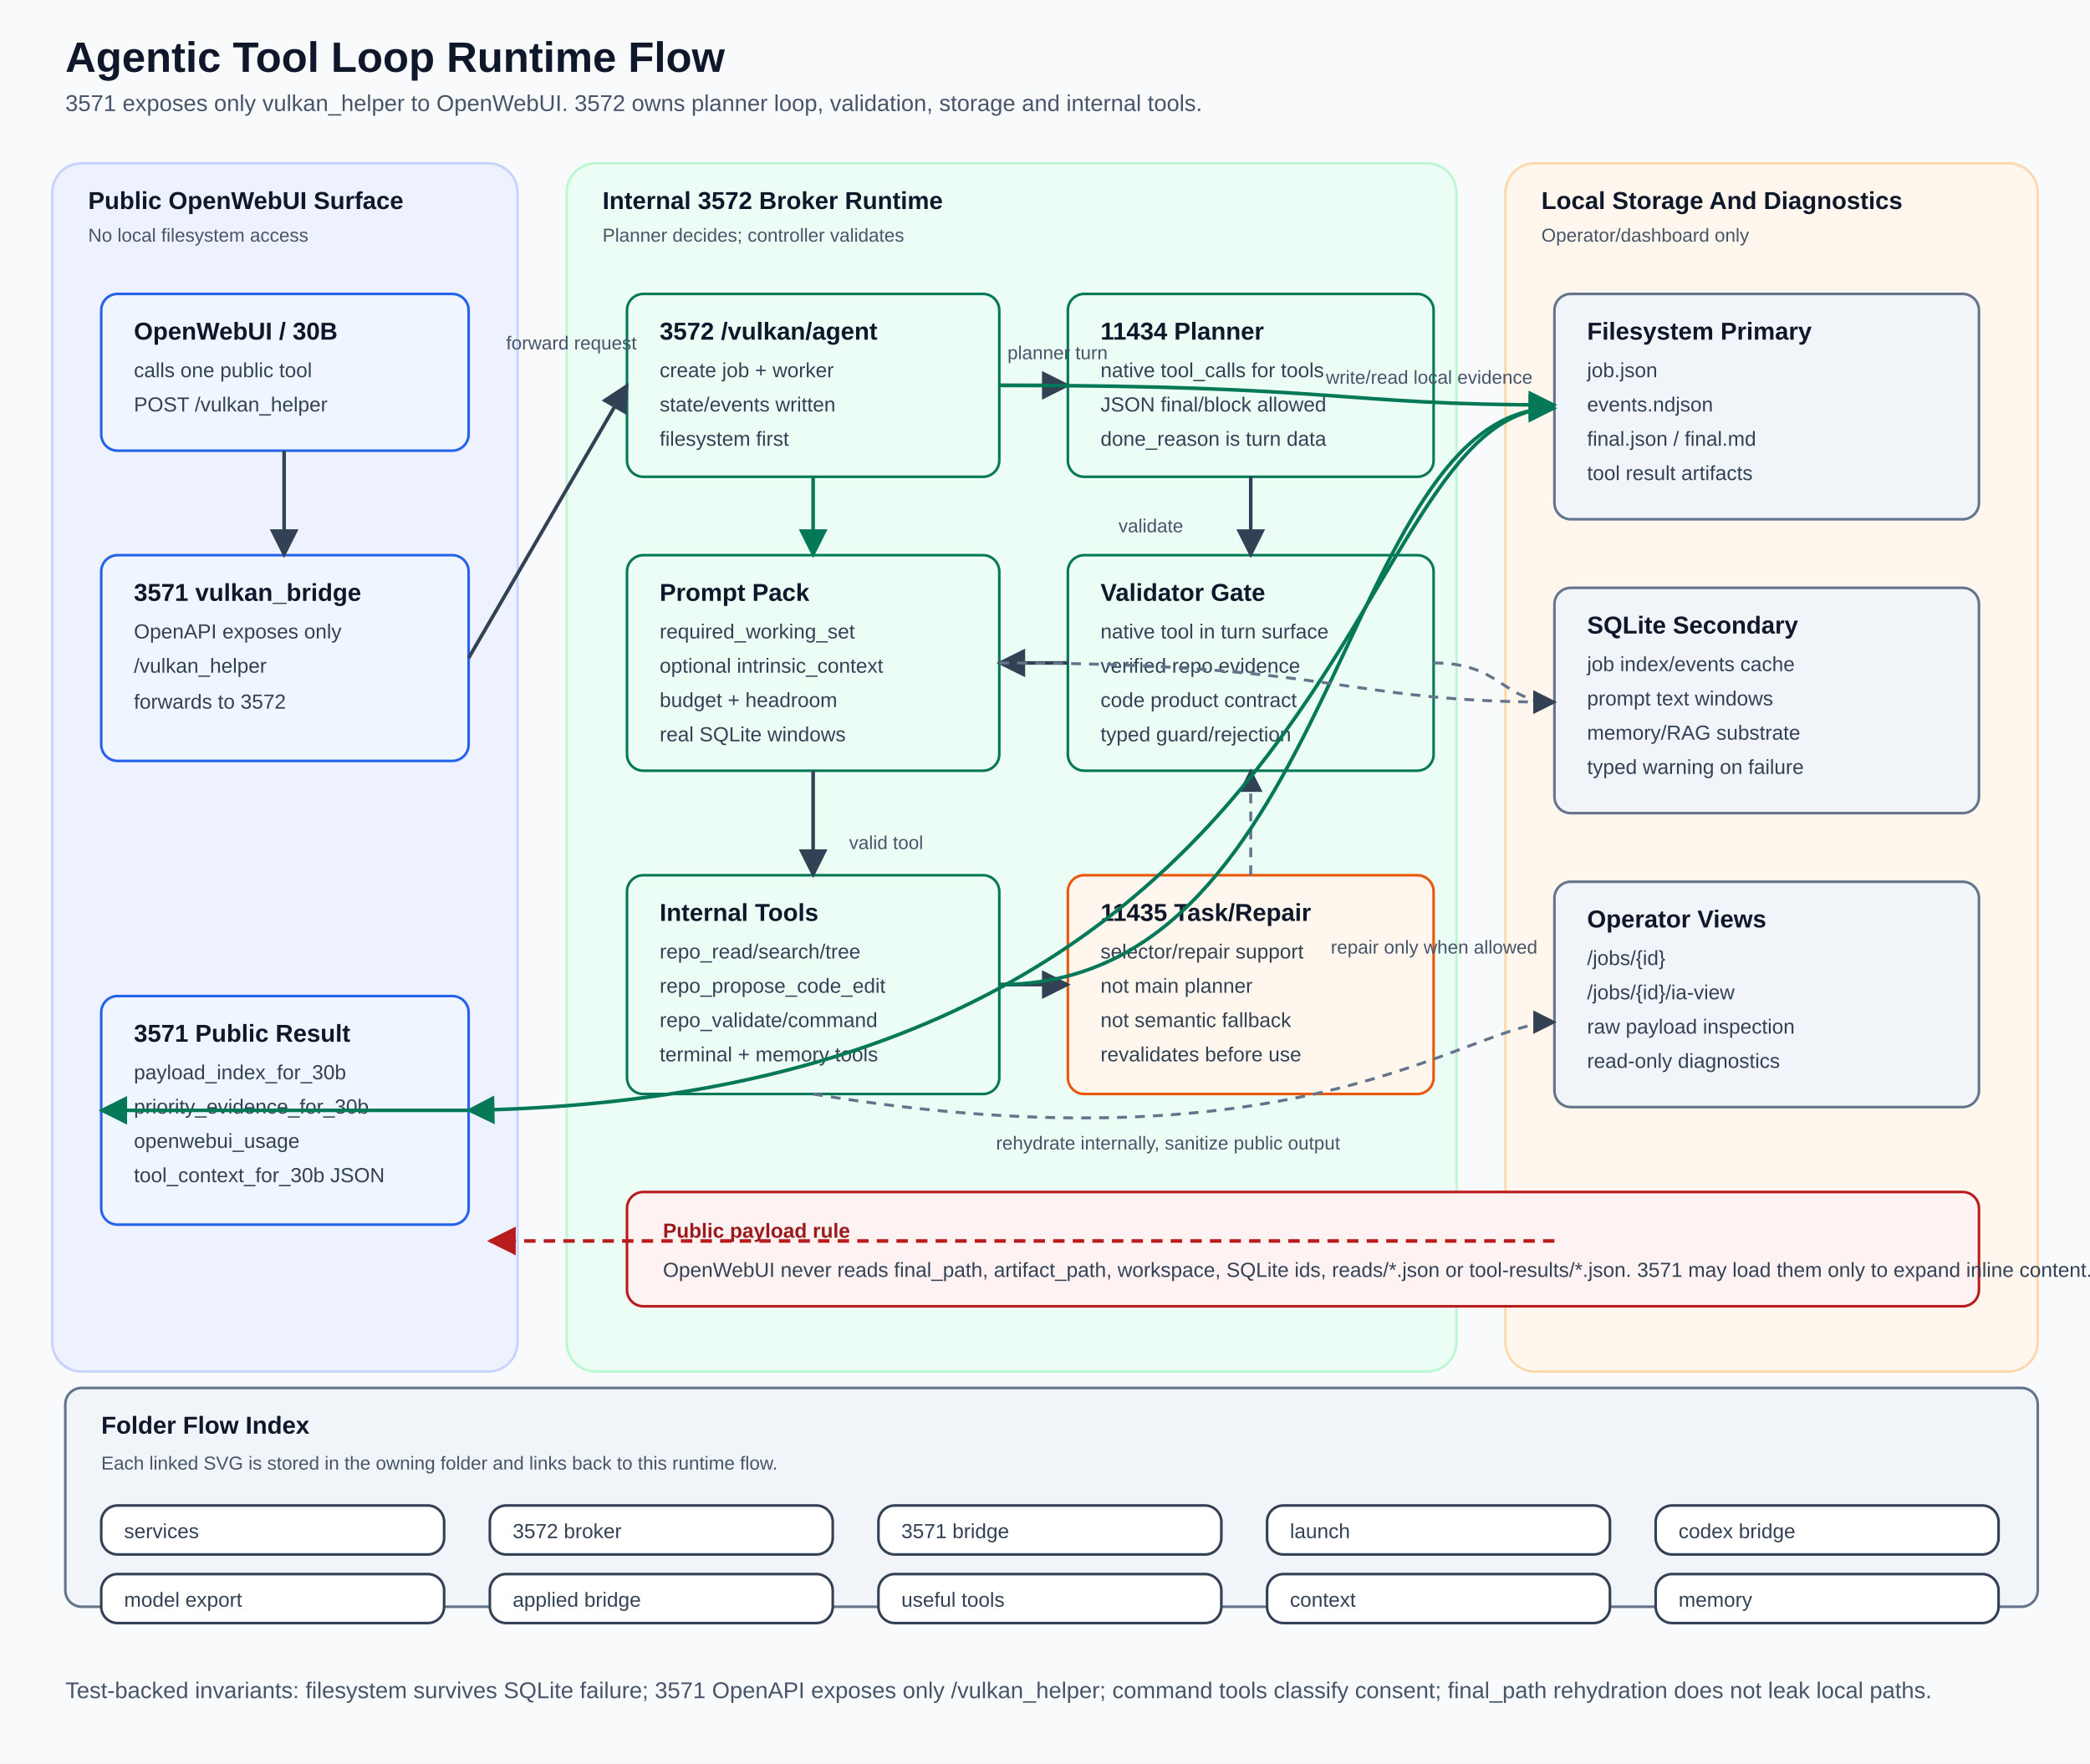
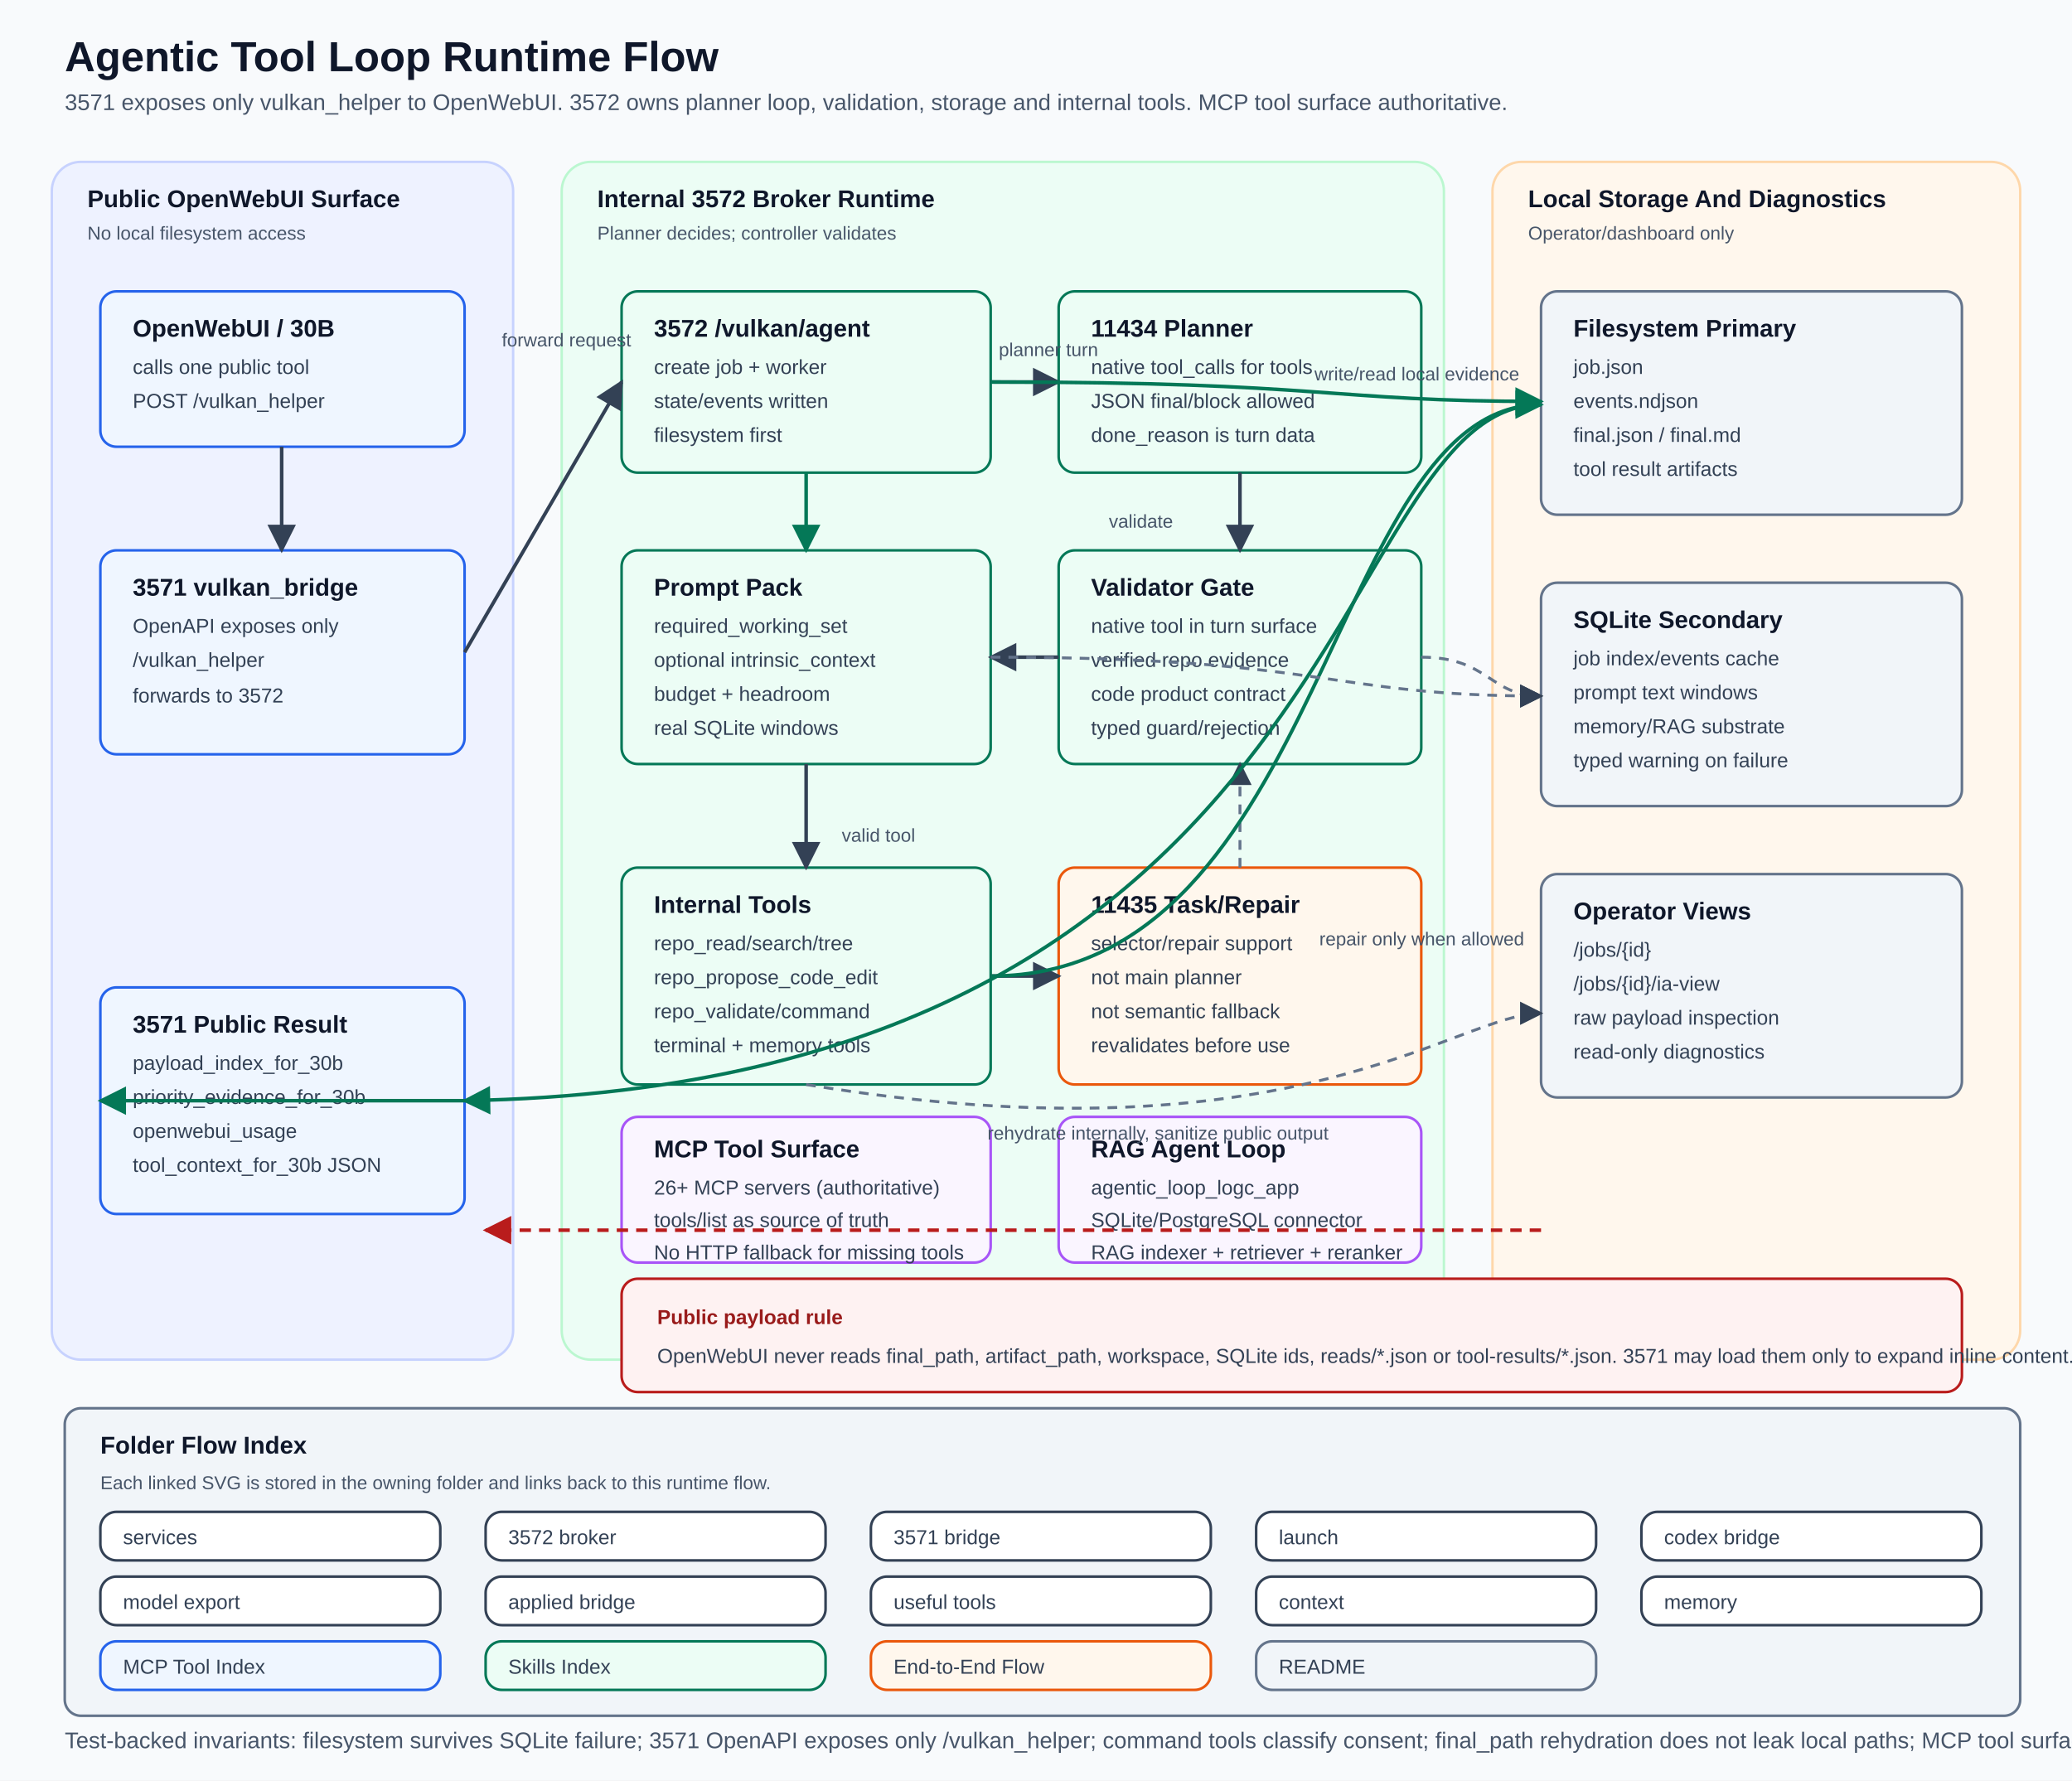
- <svg xmlns="http://www.w3.org/2000/svg" width="1280" height="1080" viewBox="0 0 1280 1080" role="img" aria-labelledby="title desc">
+ <svg xmlns="http://www.w3.org/2000/svg" width="1280" height="1100" viewBox="0 0 1280 1100" role="img" aria-labelledby="title desc">
  <defs>
    <marker id="arrow" viewBox="0 0 10 10" refX="9" refY="5" markerWidth="8" markerHeight="8" orient="auto-start-reverse">
      <path d="M 0 0 L 10 5 L 0 10 z" fill="#334155" />
    </marker>
    <marker id="arrowGreen" viewBox="0 0 10 10" refX="9" refY="5" markerWidth="8" markerHeight="8" orient="auto-start-reverse">
      <path d="M 0 0 L 10 5 L 0 10 z" fill="#047857" />
    </marker>
    <marker id="arrowRed" viewBox="0 0 10 10" refX="9" refY="5" markerWidth="8" markerHeight="8" orient="auto-start-reverse">
      <path d="M 0 0 L 10 5 L 0 10 z" fill="#b91c1c" />
    </marker>
    <style>
      .bg { fill: #f8fafc; }
      .lane { fill: #eef2ff; stroke: #c7d2fe; stroke-width: 1.5; }
      .lane2 { fill: #ecfdf5; stroke: #bbf7d0; stroke-width: 1.5; }
      .lane3 { fill: #fff7ed; stroke: #fed7aa; stroke-width: 1.5; }
      .box { fill: #ffffff; stroke: #334155; stroke-width: 1.6; rx: 10; }
      .boxBlue { fill: #eff6ff; stroke: #2563eb; stroke-width: 1.6; rx: 10; }
      .boxGreen { fill: #ecfdf5; stroke: #047857; stroke-width: 1.6; rx: 10; }
      .boxOrange { fill: #fff7ed; stroke: #ea580c; stroke-width: 1.6; rx: 10; }
      .boxRed { fill: #fef2f2; stroke: #b91c1c; stroke-width: 1.6; rx: 10; }
      .boxGray { fill: #f1f5f9; stroke: #64748b; stroke-width: 1.6; rx: 10; }
+       .boxPurple { fill: #faf5ff; stroke: #a855f7; stroke-width: 1.6; rx: 10; }
      .title { font-family: Segoe UI, Arial, sans-serif; font-size: 26px; font-weight: 700; fill: #0f172a; }
      .subtitle { font-family: Segoe UI, Arial, sans-serif; font-size: 14px; fill: #475569; }
      .label { font-family: Segoe UI, Arial, sans-serif; font-size: 15px; font-weight: 700; fill: #0f172a; }
      .small { font-family: Segoe UI, Arial, sans-serif; font-size: 12.5px; fill: #334155; }
      .tiny { font-family: Segoe UI, Arial, sans-serif; font-size: 11.5px; fill: #475569; }
      .warn { font-family: Segoe UI, Arial, sans-serif; font-size: 12.5px; fill: #991b1b; font-weight: 700; }
      .arrow { stroke: #334155; stroke-width: 2.2; fill: none; marker-end: url(#arrow); }
      .arrowGreen { stroke: #047857; stroke-width: 2.2; fill: none; marker-end: url(#arrowGreen); }
      .arrowRed { stroke: #b91c1c; stroke-width: 2.2; fill: none; marker-end: url(#arrowRed); stroke-dasharray: 7 5; }
      .dash { stroke: #64748b; stroke-width: 1.8; fill: none; stroke-dasharray: 6 5; marker-end: url(#arrow); }
    </style>
  </defs>
-   <rect class="bg" x="0" y="0" width="1280" height="1080" />
+   <rect class="bg" x="0" y="0" width="1280" height="1100" />
  <text class="title" x="40" y="44">Agentic Tool Loop Runtime Flow</text>
-   <text class="subtitle" x="40" y="68">3571 exposes only vulkan_helper to OpenWebUI. 3572 owns planner loop, validation, storage and internal tools.</text>
+   <text class="subtitle" x="40" y="68">3571 exposes only vulkan_helper to OpenWebUI. 3572 owns planner loop, validation, storage and internal tools. MCP tool surface authoritative.</text>
  <rect class="lane" x="32" y="100" width="285" height="740" rx="18" />
  <text class="label" x="54" y="128">Public OpenWebUI Surface</text>
  <text class="tiny" x="54" y="148">No local filesystem access</text>
  <rect class="lane2" x="347" y="100" width="545" height="740" rx="18" />
  <text class="label" x="369" y="128">Internal 3572 Broker Runtime</text>
  <text class="tiny" x="369" y="148">Planner decides; controller validates</text>
  <rect class="lane3" x="922" y="100" width="326" height="740" rx="18" />
  <text class="label" x="944" y="128">Local Storage And Diagnostics</text>
  <text class="tiny" x="944" y="148">Operator/dashboard only</text>
  <rect class="boxBlue" x="62" y="180" width="225" height="96" />
  <text class="label" x="82" y="208">OpenWebUI / 30B</text>
  <text class="small" x="82" y="231">calls one public tool</text>
  <text class="small" x="82" y="252">POST /vulkan_helper</text>
  <rect class="boxBlue" x="62" y="340" width="225" height="126" />
  <text class="label" x="82" y="368">3571 vulkan_bridge</text>
  <text class="small" x="82" y="391">OpenAPI exposes only</text>
  <text class="small" x="82" y="412">/vulkan_helper</text>
  <text class="small" x="82" y="434">forwards to 3572</text>
  <rect class="boxGreen" x="384" y="180" width="228" height="112" />
  <text class="label" x="404" y="208">3572 /vulkan/agent</text>
  <text class="small" x="404" y="231">create job + worker</text>
  <text class="small" x="404" y="252">state/events written</text>
  <text class="small" x="404" y="273">filesystem first</text>
  <rect class="boxGreen" x="384" y="340" width="228" height="132" />
  <text class="label" x="404" y="368">Prompt Pack</text>
  <text class="small" x="404" y="391">required_working_set</text>
  <text class="small" x="404" y="412">optional intrinsic_context</text>
  <text class="small" x="404" y="433">budget + headroom</text>
  <text class="small" x="404" y="454">real SQLite windows</text>
  <rect class="boxGreen" x="654" y="180" width="224" height="112" />
  <text class="label" x="674" y="208">11434 Planner</text>
  <text class="small" x="674" y="231">native tool_calls for tools</text>
  <text class="small" x="674" y="252">JSON final/block allowed</text>
  <text class="small" x="674" y="273">done_reason is turn data</text>
  <rect class="boxGreen" x="654" y="340" width="224" height="132" />
  <text class="label" x="674" y="368">Validator Gate</text>
  <text class="small" x="674" y="391">native tool in turn surface</text>
  <text class="small" x="674" y="412">verified repo evidence</text>
  <text class="small" x="674" y="433">code product contract</text>
  <text class="small" x="674" y="454">typed guard/rejection</text>
  <rect class="boxGreen" x="384" y="536" width="228" height="134" />
  <text class="label" x="404" y="564">Internal Tools</text>
  <text class="small" x="404" y="587">repo_read/search/tree</text>
  <text class="small" x="404" y="608">repo_propose_code_edit</text>
  <text class="small" x="404" y="629">repo_validate/command</text>
  <text class="small" x="404" y="650">terminal + memory tools</text>
  <rect class="boxOrange" x="654" y="536" width="224" height="134" />
  <text class="label" x="674" y="564">11435 Task/Repair</text>
  <text class="small" x="674" y="587">selector/repair support</text>
  <text class="small" x="674" y="608">not main planner</text>
  <text class="small" x="674" y="629">not semantic fallback</text>
  <text class="small" x="674" y="650">revalidates before use</text>
  <rect class="boxGray" x="952" y="180" width="260" height="138" />
  <text class="label" x="972" y="208">Filesystem Primary</text>
  <text class="small" x="972" y="231">job.json</text>
  <text class="small" x="972" y="252">events.ndjson</text>
  <text class="small" x="972" y="273">final.json / final.md</text>
  <text class="small" x="972" y="294">tool result artifacts</text>
  <rect class="boxGray" x="952" y="360" width="260" height="138" />
  <text class="label" x="972" y="388">SQLite Secondary</text>
  <text class="small" x="972" y="411">job index/events cache</text>
  <text class="small" x="972" y="432">prompt text windows</text>
  <text class="small" x="972" y="453">memory/RAG substrate</text>
  <text class="small" x="972" y="474">typed warning on failure</text>
  <rect class="boxGray" x="952" y="540" width="260" height="138" />
  <text class="label" x="972" y="568">Operator Views</text>
  <text class="small" x="972" y="591">/jobs/{id}</text>
  <text class="small" x="972" y="612">/jobs/{id}/ia-view</text>
  <text class="small" x="972" y="633">raw payload inspection</text>
  <text class="small" x="972" y="654">read-only diagnostics</text>
  <rect class="boxBlue" x="62" y="610" width="225" height="140" />
  <text class="label" x="82" y="638">3571 Public Result</text>
  <text class="small" x="82" y="661">payload_index_for_30b</text>
  <text class="small" x="82" y="682">priority_evidence_for_30b</text>
  <text class="small" x="82" y="703">openwebui_usage</text>
  <text class="small" x="82" y="724">tool_context_for_30b JSON</text>
-   <rect class="boxRed" x="384" y="730" width="828" height="70" />
-   <text class="warn" x="406" y="758">Public payload rule</text>
-   <text class="small" x="406" y="782">OpenWebUI never reads final_path, artifact_path, workspace, SQLite ids, reads/*.json or tool-results/*.json. 3571 may load them only to expand inline content.</text>
+   <rect class="boxPurple" x="384" y="690" width="228" height="90" />
+   <text class="label" x="404" y="715">MCP Tool Surface</text>
+   <text class="small" x="404" y="738">26+ MCP servers (authoritative)</text>
+   <text class="small" x="404" y="758">tools/list as source of truth</text>
+   <text class="small" x="404" y="778">No HTTP fallback for missing tools</text>
+   <rect class="boxPurple" x="654" y="690" width="224" height="90" />
+   <text class="label" x="674" y="715">RAG Agent Loop</text>
+   <text class="small" x="674" y="738">agentic_loop_logc_app</text>
+   <text class="small" x="674" y="758">SQLite/PostgreSQL connector</text>
+   <text class="small" x="674" y="778">RAG indexer + retriever + reranker</text>
+   <rect class="boxRed" x="384" y="790" width="828" height="70" />
+   <text class="warn" x="406" y="818">Public payload rule</text>
+   <text class="small" x="406" y="842">OpenWebUI never reads final_path, artifact_path, workspace, SQLite ids, reads/*.json or tool-results/*.json. 3571 may load them only to expand inline content.</text>
  <path class="arrow" d="M 174 276 L 174 340" />
  <path class="arrow" d="M 287 403 L 384 236" />
  <path class="arrow" d="M 612 236 L 654 236" />
  <path class="arrow" d="M 766 292 L 766 340" />
  <path class="arrow" d="M 654 406 L 612 406" />
  <path class="arrow" d="M 498 472 L 498 536" />
  <path class="arrow" d="M 612 603 L 654 603" />
  <path class="dash" d="M 766 536 L 766 472" />
  <path class="arrowGreen" d="M 498 292 L 498 340" />
  <path class="arrowGreen" d="M 612 236 C 820 236 820 248 952 248" />
  <path class="arrowGreen" d="M 612 603 C 820 603 820 250 952 250" />
  <path class="dash" d="M 612 406 C 820 406 820 430 952 430" />
  <path class="dash" d="M 878 406 C 920 406 920 430 952 430" />
  <path class="dash" d="M 498 670 C 800 720 900 626 952 626" />
  <path class="arrowGreen" d="M 952 250 C 820 250 840 670 287 680" />
  <path class="arrowGreen" d="M 287 680 L 62 680" />
  <path class="arrowRed" d="M 952 760 L 300 760" />
  <text class="tiny" x="310" y="214">forward request</text>
  <text class="tiny" x="617" y="220">planner turn</text>
  <text class="tiny" x="685" y="326">validate</text>
  <text class="tiny" x="520" y="520">valid tool</text>
  <text class="tiny" x="815" y="584">repair only when allowed</text>
  <text class="tiny" x="812" y="235">write/read local evidence</text>
  <text class="tiny" x="610" y="704">rehydrate internally, sanitize public output</text>
-   <rect class="boxGray" x="40" y="850" width="1208" height="134" rx="14" />
-   <text class="label" x="62" y="878">Folder Flow Index</text>
-   <text class="tiny" x="62" y="900">Each linked SVG is stored in the owning folder and links back to this runtime flow.</text>
+   <rect class="boxGray" x="40" y="870" width="1208" height="190" rx="14" />
+   <text class="label" x="62" y="898">Folder Flow Index</text>
+   <text class="tiny" x="62" y="920">Each linked SVG is stored in the owning folder and links back to this runtime flow.</text>
  <a href="services/flow.svg">
-     <rect class="box" x="62" y="922" width="210" height="30" rx="8" />
-     <text class="small" x="76" y="942">services</text>
+     <rect class="box" x="62" y="934" width="210" height="30" rx="8" />
+     <text class="small" x="76" y="954">services</text>
  </a>
  <a href="services/aicarmine_broker/flow.svg">
-     <rect class="box" x="300" y="922" width="210" height="30" rx="8" />
-     <text class="small" x="314" y="942">3572 broker</text>
+     <rect class="box" x="300" y="934" width="210" height="30" rx="8" />
+     <text class="small" x="314" y="954">3572 broker</text>
  </a>
  <a href="services/vulkan_bridge/flow.svg">
-     <rect class="box" x="538" y="922" width="210" height="30" rx="8" />
-     <text class="small" x="552" y="942">3571 bridge</text>
+     <rect class="box" x="538" y="934" width="210" height="30" rx="8" />
+     <text class="small" x="552" y="954">3571 bridge</text>
  </a>
  <a href="services/launch/flow.svg">
-     <rect class="box" x="776" y="922" width="210" height="30" rx="8" />
-     <text class="small" x="790" y="942">launch</text>
+     <rect class="box" x="776" y="934" width="210" height="30" rx="8" />
+     <text class="small" x="790" y="954">launch</text>
  </a>
  <a href="services/codex_bridge/flow.svg">
-     <rect class="box" x="1014" y="922" width="210" height="30" rx="8" />
-     <text class="small" x="1028" y="942">codex bridge</text>
+     <rect class="box" x="1014" y="934" width="210" height="30" rx="8" />
+     <text class="small" x="1028" y="954">codex bridge</text>
  </a>
  <a href="services/model_export/flow.svg">
-     <rect class="box" x="62" y="964" width="210" height="30" rx="8" />
-     <text class="small" x="76" y="984">model export</text>
+     <rect class="box" x="62" y="974" width="210" height="30" rx="8" />
+     <text class="small" x="76" y="994">model export</text>
  </a>
  <a href="codex_ollama_bridge_applied/flow.svg">
-     <rect class="box" x="300" y="964" width="210" height="30" rx="8" />
-     <text class="small" x="314" y="984">applied bridge</text>
+     <rect class="box" x="300" y="974" width="210" height="30" rx="8" />
+     <text class="small" x="314" y="994">applied bridge</text>
  </a>
  <a href="codex_ollama_bridge_applied/useful_tools/flow.svg">
-     <rect class="box" x="538" y="964" width="210" height="30" rx="8" />
-     <text class="small" x="552" y="984">useful tools</text>
+     <rect class="box" x="538" y="974" width="210" height="30" rx="8" />
+     <text class="small" x="552" y="994">useful tools</text>
  </a>
  <a href="codex_ollama_bridge_applied/useful_tools/context/flow.svg">
-     <rect class="box" x="776" y="964" width="210" height="30" rx="8" />
-     <text class="small" x="790" y="984">context</text>
+     <rect class="box" x="776" y="974" width="210" height="30" rx="8" />
+     <text class="small" x="790" y="994">context</text>
  </a>
  <a href="codex_ollama_bridge_applied/useful_tools/memory/flow.svg">
-     <rect class="box" x="1014" y="964" width="210" height="30" rx="8" />
-     <text class="small" x="1028" y="984">memory</text>
-   </a>
-   <text class="subtitle" x="40" y="1040">Test-backed invariants: filesystem survives SQLite failure; 3571 OpenAPI exposes only /vulkan_helper; command tools classify consent; final_path rehydration does not leak local paths.</text>
+     <rect class="box" x="1014" y="974" width="210" height="30" rx="8" />
+     <text class="small" x="1028" y="994">memory</text>
+   </a>
+   <a href="services/MCP_TOOL_INDEX.md">
+     <rect class="boxBlue" x="62" y="1014" width="210" height="30" rx="8" />
+     <text class="small" x="76" y="1034">MCP Tool Index</text>
+   </a>
+   <a href="services/SKILLS_INDEX.md">
+     <rect class="boxGreen" x="300" y="1014" width="210" height="30" rx="8" />
+     <text class="small" x="314" y="1034">Skills Index</text>
+   </a>
+   <a href="services/END_TO_END_AGENTIC_FLOW.md">
+     <rect class="boxOrange" x="538" y="1014" width="210" height="30" rx="8" />
+     <text class="small" x="552" y="1034">End-to-End Flow</text>
+   </a>
+   <a href="README.md">
+     <rect class="boxGray" x="776" y="1014" width="210" height="30" rx="8" />
+     <text class="small" x="790" y="1034">README</text>
+   </a>
+   <text class="subtitle" x="40" y="1080">Test-backed invariants: filesystem survives SQLite failure; 3571 OpenAPI exposes only /vulkan_helper; command tools classify consent; final_path rehydration does not leak local paths; MCP tool surface is authoritative.</text>
</svg>
